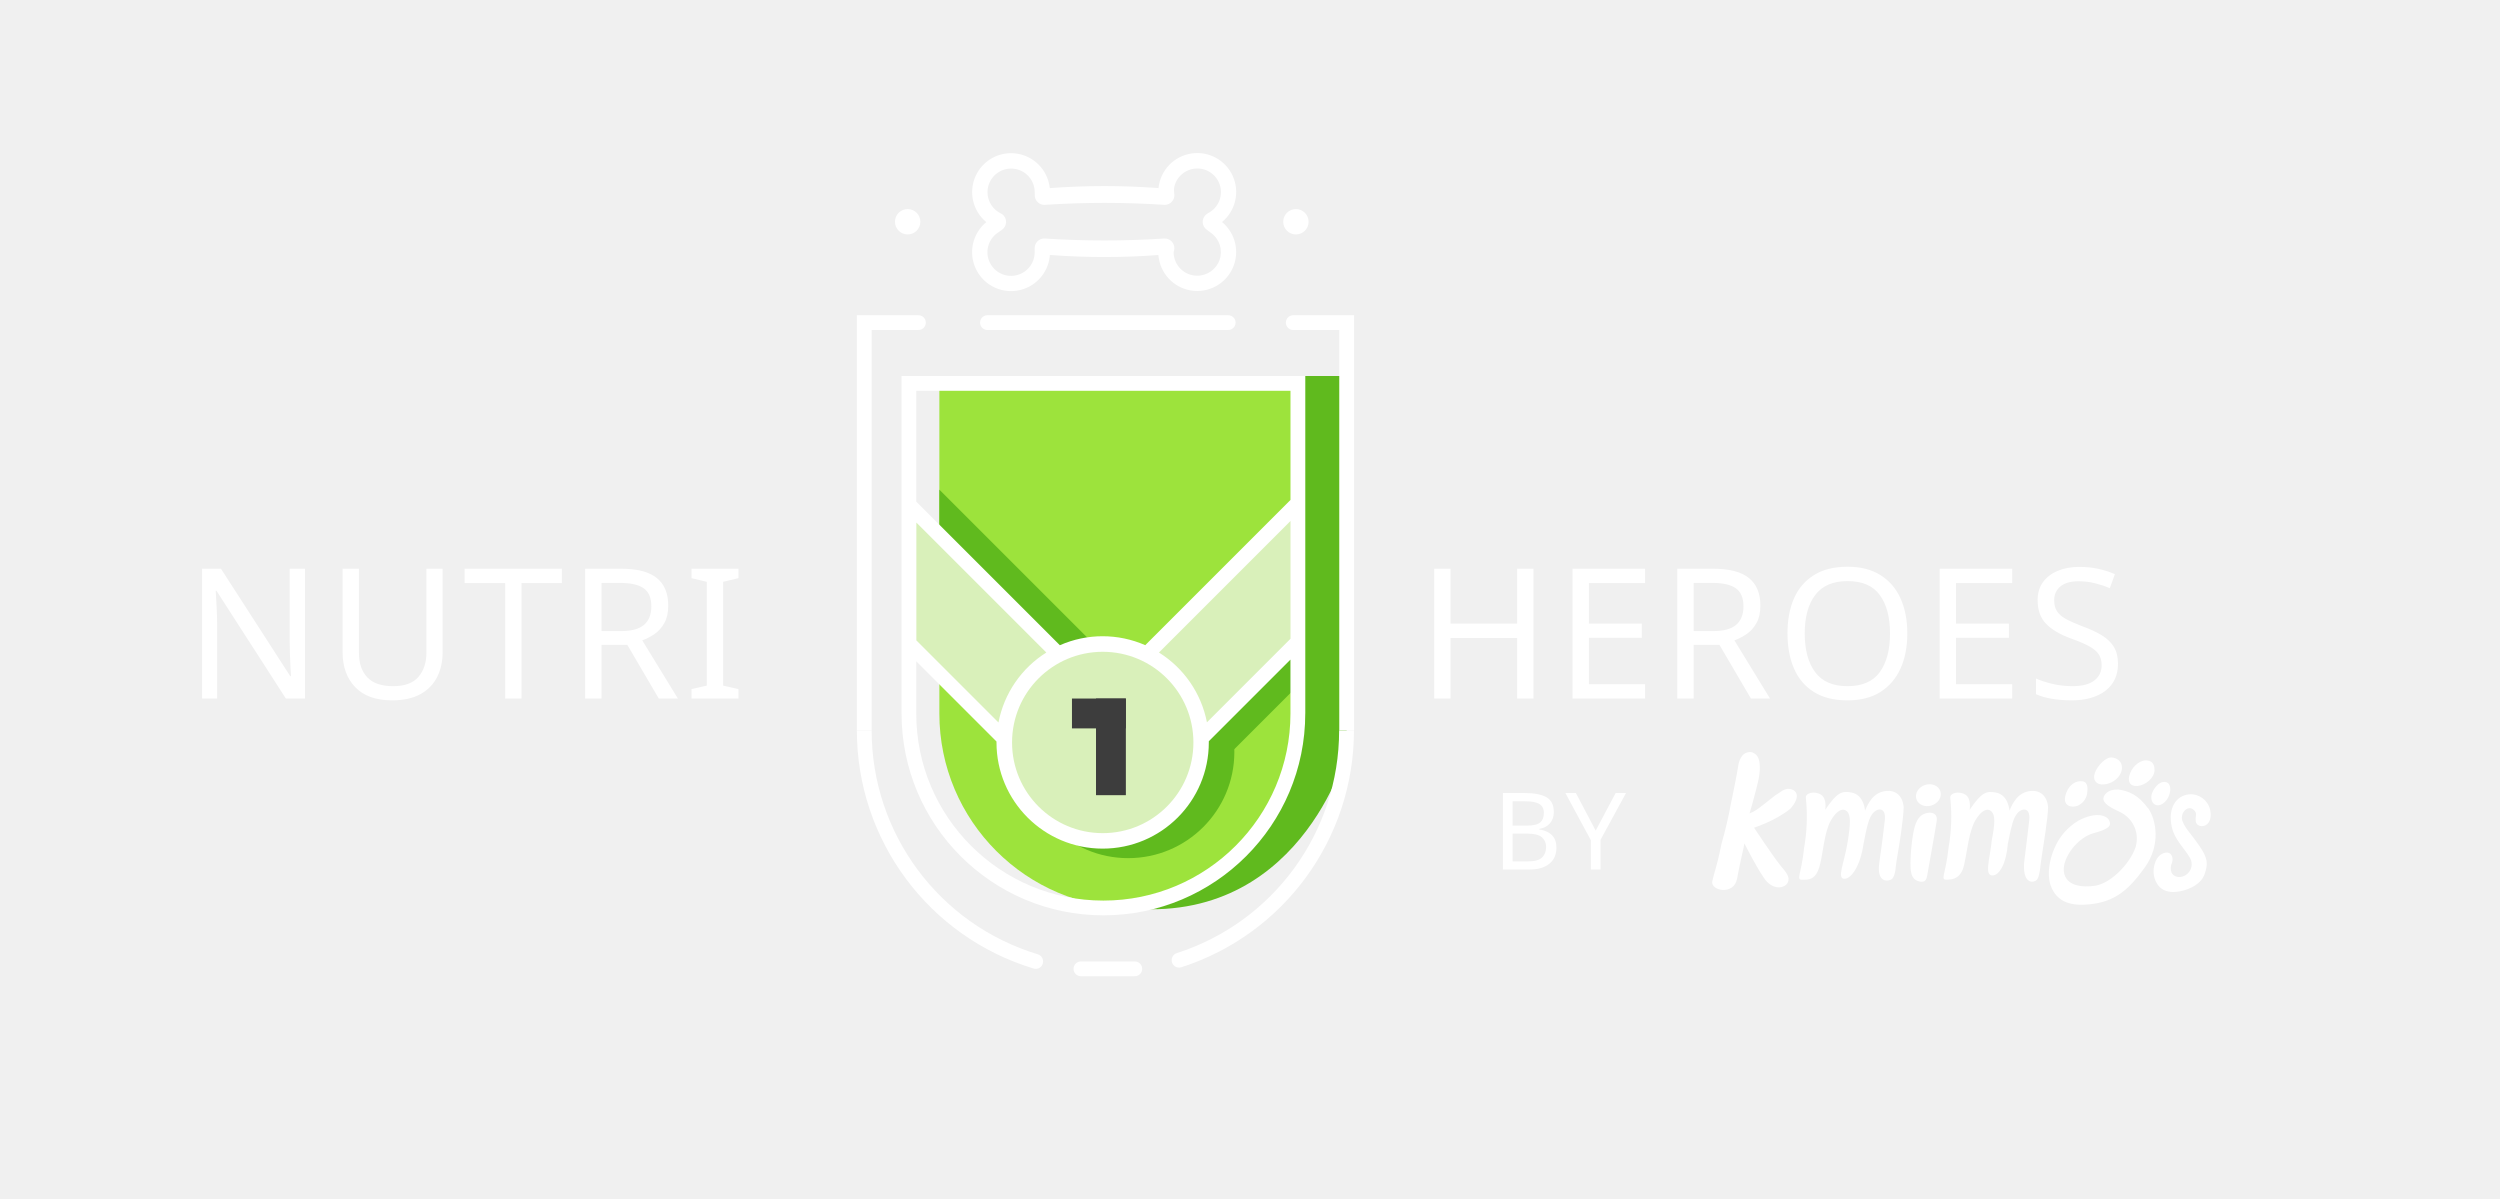
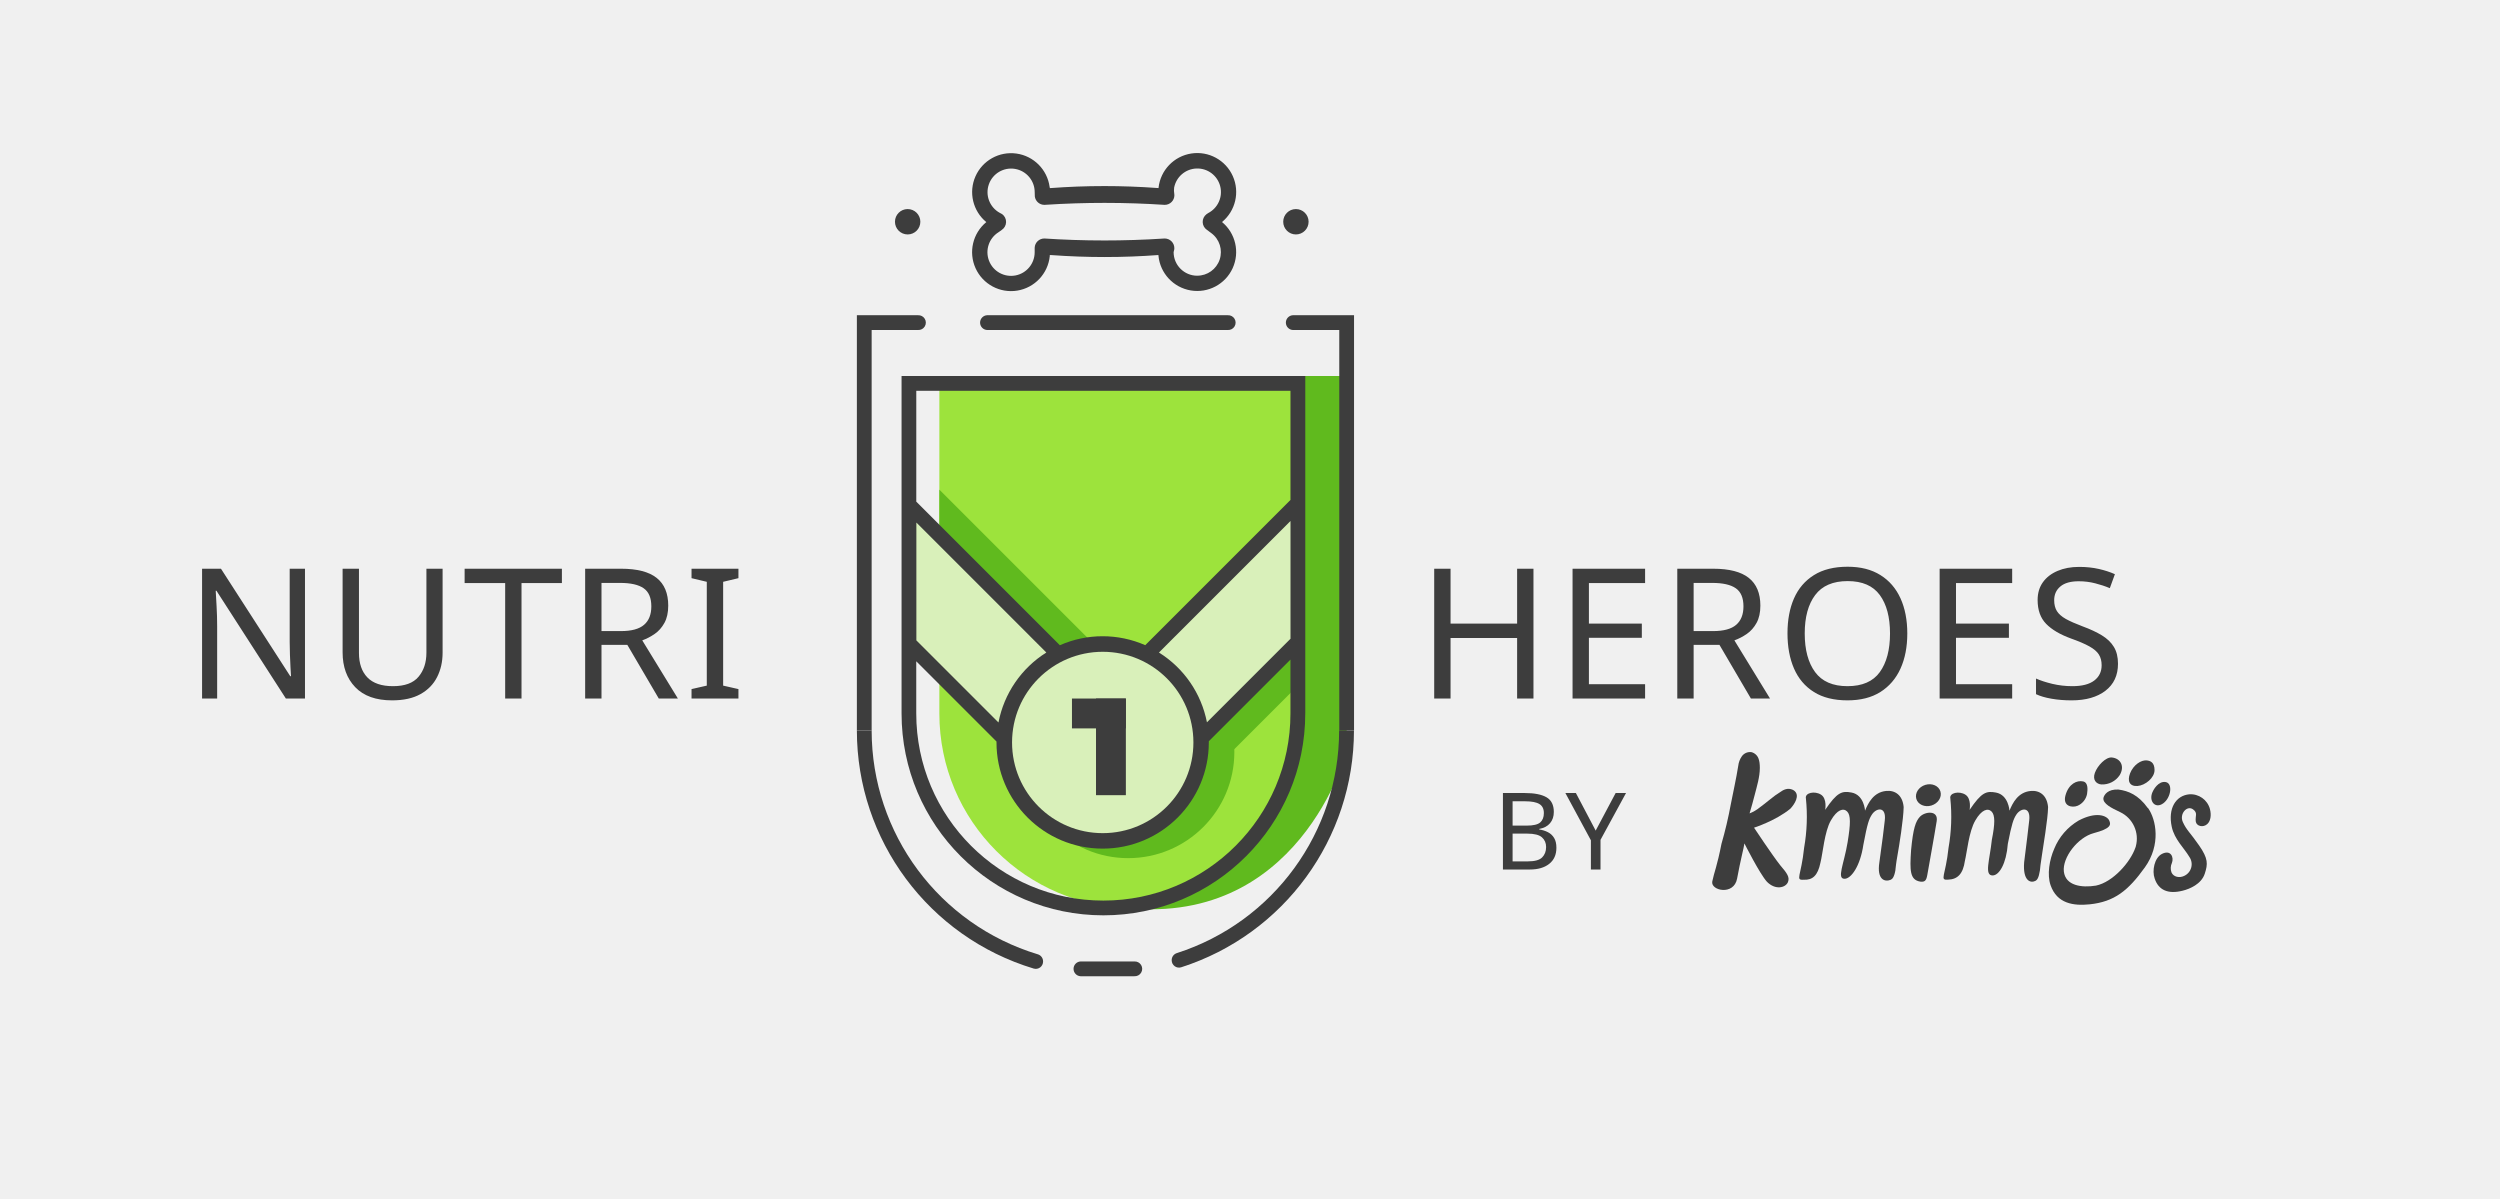
<svg xmlns="http://www.w3.org/2000/svg" id="Capa_1" data-name="Capa 1" viewBox="0 0 921.96 442.07">
  <defs>
    <style>
      .cls-1 {
        fill: #9de33c;
      }

      .cls-2 {
        fill: #60ba1e;
      }

      .cls-3 {
        fill: #d9f0ba;
      }

-       .cls-4, .cls-6, .cls-7 {
-         fill: #fff;
+       .cls-4, .cls-5, .cls-6 {
+         fill: #3d3d3d;
      }

      .cls-5 {
-         fill: #3d3d3d;
-       }
- 
-       .cls-6 {
        font-size: 67.05px;
        letter-spacing: 0.02em;
      }

-       .cls-6, .cls-7 {
+       .cls-5, .cls-6 {
        font-family: GothamMedium, Gotham Medium;
      }

-       .cls-7 {
+       .cls-6 {
        font-size: 39.5px;
        letter-spacing: 0.03em;
      }
    </style>
  </defs>
  <g>
    <g>
      <path class="cls-1" d="M346.42,142.13v121a71.72,71.72,0,0,0,143.44,0v-121Z" />
      <path class="cls-2" d="M477.21,138.66h19.42V277.12s-17.54,66.55-84.49,57.34c17,0,65.06-24.42,65.06-68.86Z" />
      <polygon class="cls-2" points="415.01 316.47 491.7 239.78 491.7 180 415.22 256.48 415.01 316.47" />
      <polygon class="cls-2" points="421.43 314.06 346.42 239.04 346.42 180.57 421.23 255.38 421.43 314.06" />
      <circle class="cls-2" cx="416.06" cy="277.32" r="39.15" />
      <polygon class="cls-3" points="406.67 310 335.21 234.66 335.21 187.54 406.46 253.56 406.67 310" />
      <polygon class="cls-3" points="405.62 311.64 478.68 234.66 478.62 187.54 405.82 255.11 405.62 311.64" />
      <path class="cls-4" d="M481.37,263.12c0-41.28,0-83.18,0-124.46H332.48V263.12h0a74.44,74.44,0,0,0,148.88,0h-5.46a69,69,0,0,1-138,0h0V243.87l29.59,29.59c0,.12,0,.23,0,.35a39.15,39.15,0,0,0,78.3,0c0-.15,0-.3,0-.45l30.11-30.11v19.88Zm-113.15,3.32-30.28-30.28V192.71l47.93,47.93A39.17,39.17,0,0,0,368.22,266.44ZM390.91,238l-53-53V144.11h138v40.26l-53.56,53.56a39.16,39.16,0,0,0-31.45,0Zm54.19,28.38a39.17,39.17,0,0,0-17.7-25.74l48.52-48.52v43.44Z" />
      <circle class="cls-3" cx="406.67" cy="273.81" r="33.44" />
-       <rect class="cls-5" x="391.88" y="269.93" width="35.64" height="11.01" transform="translate(685.13 -134.27) rotate(90)" />
-       <rect class="cls-5" x="395.33" y="257.61" width="19.88" height="11.01" transform="translate(810.53 526.23) rotate(-180)" />
+       <rect class="cls-4" x="391.88" y="269.93" width="35.64" height="11.01" transform="translate(685.13 -134.27) rotate(90)" />
+       <rect class="cls-4" x="395.33" y="257.61" width="19.88" height="11.01" transform="translate(810.53 526.23) rotate(-180)" />
      <g>
        <path class="cls-4" d="M364,121.7h88.78a2.73,2.73,0,1,0,0-5.45H364a2.73,2.73,0,0,0,0,5.45Z" />
        <path class="cls-4" d="M418.33,354.57H398.47a2.73,2.73,0,0,0,0,5.45h19.86a2.73,2.73,0,1,0,0-5.45Z" />
        <path class="cls-4" d="M493.9,116.25H476.77a2.73,2.73,0,0,0,0,5.45H493.9V269.38h5.45V116.25Z" />
        <path class="cls-4" d="M316,269.38h5.45V121.7h17.09a2.73,2.73,0,1,0,0-5.45H316v5.45h0Z" />
        <path class="cls-4" d="M382.71,351.93a86.25,86.25,0,0,1-61.26-82.55H316a91.73,91.73,0,0,0,65.21,87.81,2.69,2.69,0,0,0,3.46-2.58v-.09A2.71,2.71,0,0,0,382.71,351.93Z" />
        <path class="cls-4" d="M434,351.49a2.71,2.71,0,0,0-1.9,2.58v.07a2.7,2.7,0,0,0,3.51,2.58,91.72,91.72,0,0,0,63.71-87.33h-5.47A86.25,86.25,0,0,1,434,351.49Z" />
      </g>
    </g>
    <circle class="cls-4" cx="334.73" cy="81.78" r="4.68" />
    <circle class="cls-4" cx="477.91" cy="81.78" r="4.68" />
-     <text class="cls-6" transform="translate(68.02 257.61)">NUTRI</text>
-     <text class="cls-6" transform="translate(522.41 257.61)">HEROES</text>
+     <text class="cls-5" transform="translate(68.02 257.61)">NUTRI</text>
+     <text class="cls-5" transform="translate(522.41 257.61)">HEROES</text>
    <g>
      <path class="cls-4" d="M815,298.39a7.37,7.37,0,0,0-7.67-5.46c-4.88.48-7.9,5.14-6.42,12,1,4.64,4.55,7.79,6.5,11.09a4.73,4.73,0,0,1-1.93,7c-1.79.86-3.92.38-4.66-1.26a4.58,4.58,0,0,1,.15-3.54c.8-2-.38-5-3.68-3.31-2.8,1.43-3.71,6.26-2.68,9.07,1.38,4.24,4.91,5.88,10.34,4.49,2.53-.62,6.88-2.41,8.13-6.26,1.17-3.58,1.29-5.56-2.09-10.42-3.21-4.68-4.64-5.61-6-8.65s1.59-6.29,3.78-4.65c1.87,1.35.7,2.46,1,4.5.26,1.68,2.68,2.32,4.23.92,1.22-1.11,1.58-3.19,1-5.51" />
      <path class="cls-4" d="M792.08,298c-3.51-4.88-7.16-6.33-10.85-6.83-3.88-.19-5.24,1.88-5.52,3.1-.32,2.12,3.06,3.76,6.14,5.21a10.83,10.83,0,0,1,5.81,12.61c0,.17-.1.34-.16.51-1.86,5.41-8.33,12.72-14.55,14-5.33.87-11.22,0-11.83-5.17s5.12-12.62,11-14.18c6.29-1.67,6.45-3.05,5.74-4.64-.83-1.84-4.78-3.45-11.31,0a21.47,21.47,0,0,0-9,10.44c-1.75,4-2.69,9.49-1.33,13.4,2.35,6.77,8.4,7.68,14.43,7.05,9.06-.94,14.17-5,20.36-13.65,5.92-8.28,4.21-17.56,1.14-21.87" />
      <path class="cls-4" d="M797.79,296.24c2.87-2.09,3.57-7.35.89-7.83s-4.65,2.83-5.1,4.29c-.94,3,1.35,5.63,4.21,3.54" />
      <path class="cls-4" d="M788.27,289.86c2.87-.21,6.29-3,6.29-5.86s-1.56-3.45-2.92-3.58c-2-.19-4.88,1.63-6.1,4.77-1.14,2.93-.1,4.88,2.74,4.67" />
      <path class="cls-4" d="M774.93,289.29a7.69,7.69,0,0,0,6.77-3.41c1.93-3.22.42-6.18-2.86-6.53-2.25-.24-5.33,3-6.29,5.68s.64,4.12,2.38,4.26" />
      <path class="cls-4" d="M766.16,297.17a6,6,0,0,0,3.51-4.33c.21-1.49.54-4.24-1.48-4.67-2.27-.48-5.26.89-6.45,5.05s2.43,4.76,4.42,3.94" />
      <path class="cls-4" d="M712.28,297.06c2.46-.75,3.94-3.07,3.32-5.17s-3.11-3.19-5.57-2.44-3.94,3.07-3.32,5.17,3.11,3.19,5.57,2.44" />
      <path class="cls-4" d="M699,320.77c.18-1.3.16-2,.77-5.4s2.19-13.17,2.27-17.74c-.4-4.47-3.22-6.27-6.47-5.94-4.61.46-6.58,4.37-7.77,7.27,0,0-.32-5.82-5-6.69-3.52-.65-5.27-.16-9.7,6.39,0,0,.78-4.13-1.55-5.61s-6-.68-5.56,1.39a66,66,0,0,1-.66,18.21c-1.08,10.51-3.39,12-.17,11.78,3.3.19,5.22-1.56,6.18-6.25.88-3.36,1.49-11.49,3.84-15.58s4.64-4.69,6-3.35,1.31,4.49.2,11.29c-1.32,8.11-4.19,13.66-1.05,13.54,2.32-.09,5.67-4.54,6.85-12.55,1.5-8,2.11-9.54,3.16-11.15,1.62-2.49,5.36-3.13,4.74,2.17-.44,3.74-.85,7.42-2,15.48-1,6.49,2.09,7.29,4.15,6.43.64-.27,1.33-.95,1.8-3.72" />
      <path class="cls-4" d="M752.29,321c.17-1.36.15-2.05.74-5.61.46-3.35,2.19-13.19,2.27-17.75-.4-4.47-3.22-6.27-6.47-5.94-4.61.47-6.58,4.37-7.77,7.27,0,0-.32-5.82-5-6.69-3.52-.65-5.27-.16-9.7,6.39,0,0,.78-4.13-1.55-5.61s-6-.68-5.56,1.39a65.88,65.88,0,0,1-.66,18.2c-1.11,10.5-3.44,12-.18,11.75,3.54-.1,5.53-2.16,6.21-6.91.78-3.21,1.47-10.81,3.82-14.88s4.64-4.69,6-3.35,1.31,4.49.12,10.45c-.79,7.49-2.89,13.22.33,13.14,2.38-.06,5-4.28,5.57-11.69,1.47-7.56,2.09-9.14,3.14-10.75,1.62-2.49,5.36-3.13,4.74,2.17-.44,3.74-.84,7.42-1.87,15.44-.53,6.74,2.26,7.77,4.13,6.85.6-.29,1.25-1,1.69-3.88" />
      <path class="cls-4" d="M710.73,322.82c.37-2.17,2.66-14.72,3.49-20,.66-4.15-4.34-3.57-6.18-1.62-1.56,1.65-2.5,4.22-3.26,12.29-.5,7.58-.48,11,3.4,11.64,1.6.19,2.2-.33,2.55-2.34" />
      <path class="cls-4" d="M649,283.18a14,14,0,0,0-.11-1.85,6.77,6.77,0,0,0-.32-1.41,3.81,3.81,0,0,0-2.65-2.54,3.73,3.73,0,0,0-3.51,1.46,7.63,7.63,0,0,0-1.38,3.62c-.75,4.72-1.81,9.4-2.73,14.1a149.27,149.27,0,0,1-3.45,14.64c-1.62,8.29-2.69,10.45-3.39,13.85s8,5.35,9.16-1.07,2.57-11.72,2.69-12.94c0,0,5.66,11.25,8.31,14.14,3.1,3.16,6.85,2.24,7.74.15.72-1.81-.21-3.18-2.92-6.34-2.81-3.55-9.58-13.75-9.58-13.75s8-2.56,13.39-7c1.51-1.6,3.77-5,1.31-6.74a3.71,3.71,0,0,0-2.39-.57,4.81,4.81,0,0,0-2.17.86,37.5,37.5,0,0,0-4.6,3.31c-1.11.89-2.22,1.8-3.4,2.65a14.17,14.17,0,0,1-3.79,2.22c.69-2.28,1.32-4.58,1.91-6.88.81-3.16,1.87-6.57,1.88-9.89" />
    </g>
-     <text class="cls-7" transform="translate(550.43 320.66)">BY</text>
+     <text class="cls-6" transform="translate(550.43 320.66)">BY</text>
    <path class="cls-4" d="M450.65,81.89a14.36,14.36,0,1,0-23.39-12.72l0,.18h-.18c-7-.51-13.58-.73-19.75-.73-7,0-13.6.27-19.75.73h0l-.41,0-.09-.44a14.35,14.35,0,1,0-23.35,13,14.36,14.36,0,1,0,23.41,12.56l0-.41.42,0h0c7,.51,13.58.73,19.75.73,7,0,13.6-.27,19.75-.73h.16v.25a14.36,14.36,0,1,0,23.43-12.44Zm-9.13,19.79A8.71,8.71,0,0,1,432.81,93a3.1,3.1,0,0,1,.1-.43,3.49,3.49,0,0,0,.17-1.05,3.57,3.57,0,0,0-3.57-3.57c-7.8.51-15.21.73-22.19.73-7.82,0-15.23-.27-22.19-.73a3.56,3.56,0,0,0-3.56,3.42s0,1,0,1.64a8.71,8.71,0,1,1-13.28-7.4c.42-.26,1.12-.8,1.12-.8a3.55,3.55,0,0,0,.17-5.84,8.18,8.18,0,0,0-.91-.49,8.7,8.7,0,1,1,12.91-7.62c0,.6.05,1.62.05,1.62a3.56,3.56,0,0,0,3.52,3.07c7.8-.51,15.21-.73,22.19-.73,7.82,0,15.23.27,22.19.73a3.57,3.57,0,0,0,3.57-3.57c0-.31-.11-1.07-.16-1.61a6.62,6.62,0,0,1,.06-1.16,8.71,8.71,0,1,1,12.54,9.38,5.3,5.3,0,0,0-.62.42,3.55,3.55,0,0,0,.16,5.75L446.75,86a8.7,8.7,0,0,1-5.23,15.67Z" />
  </g>
</svg>
